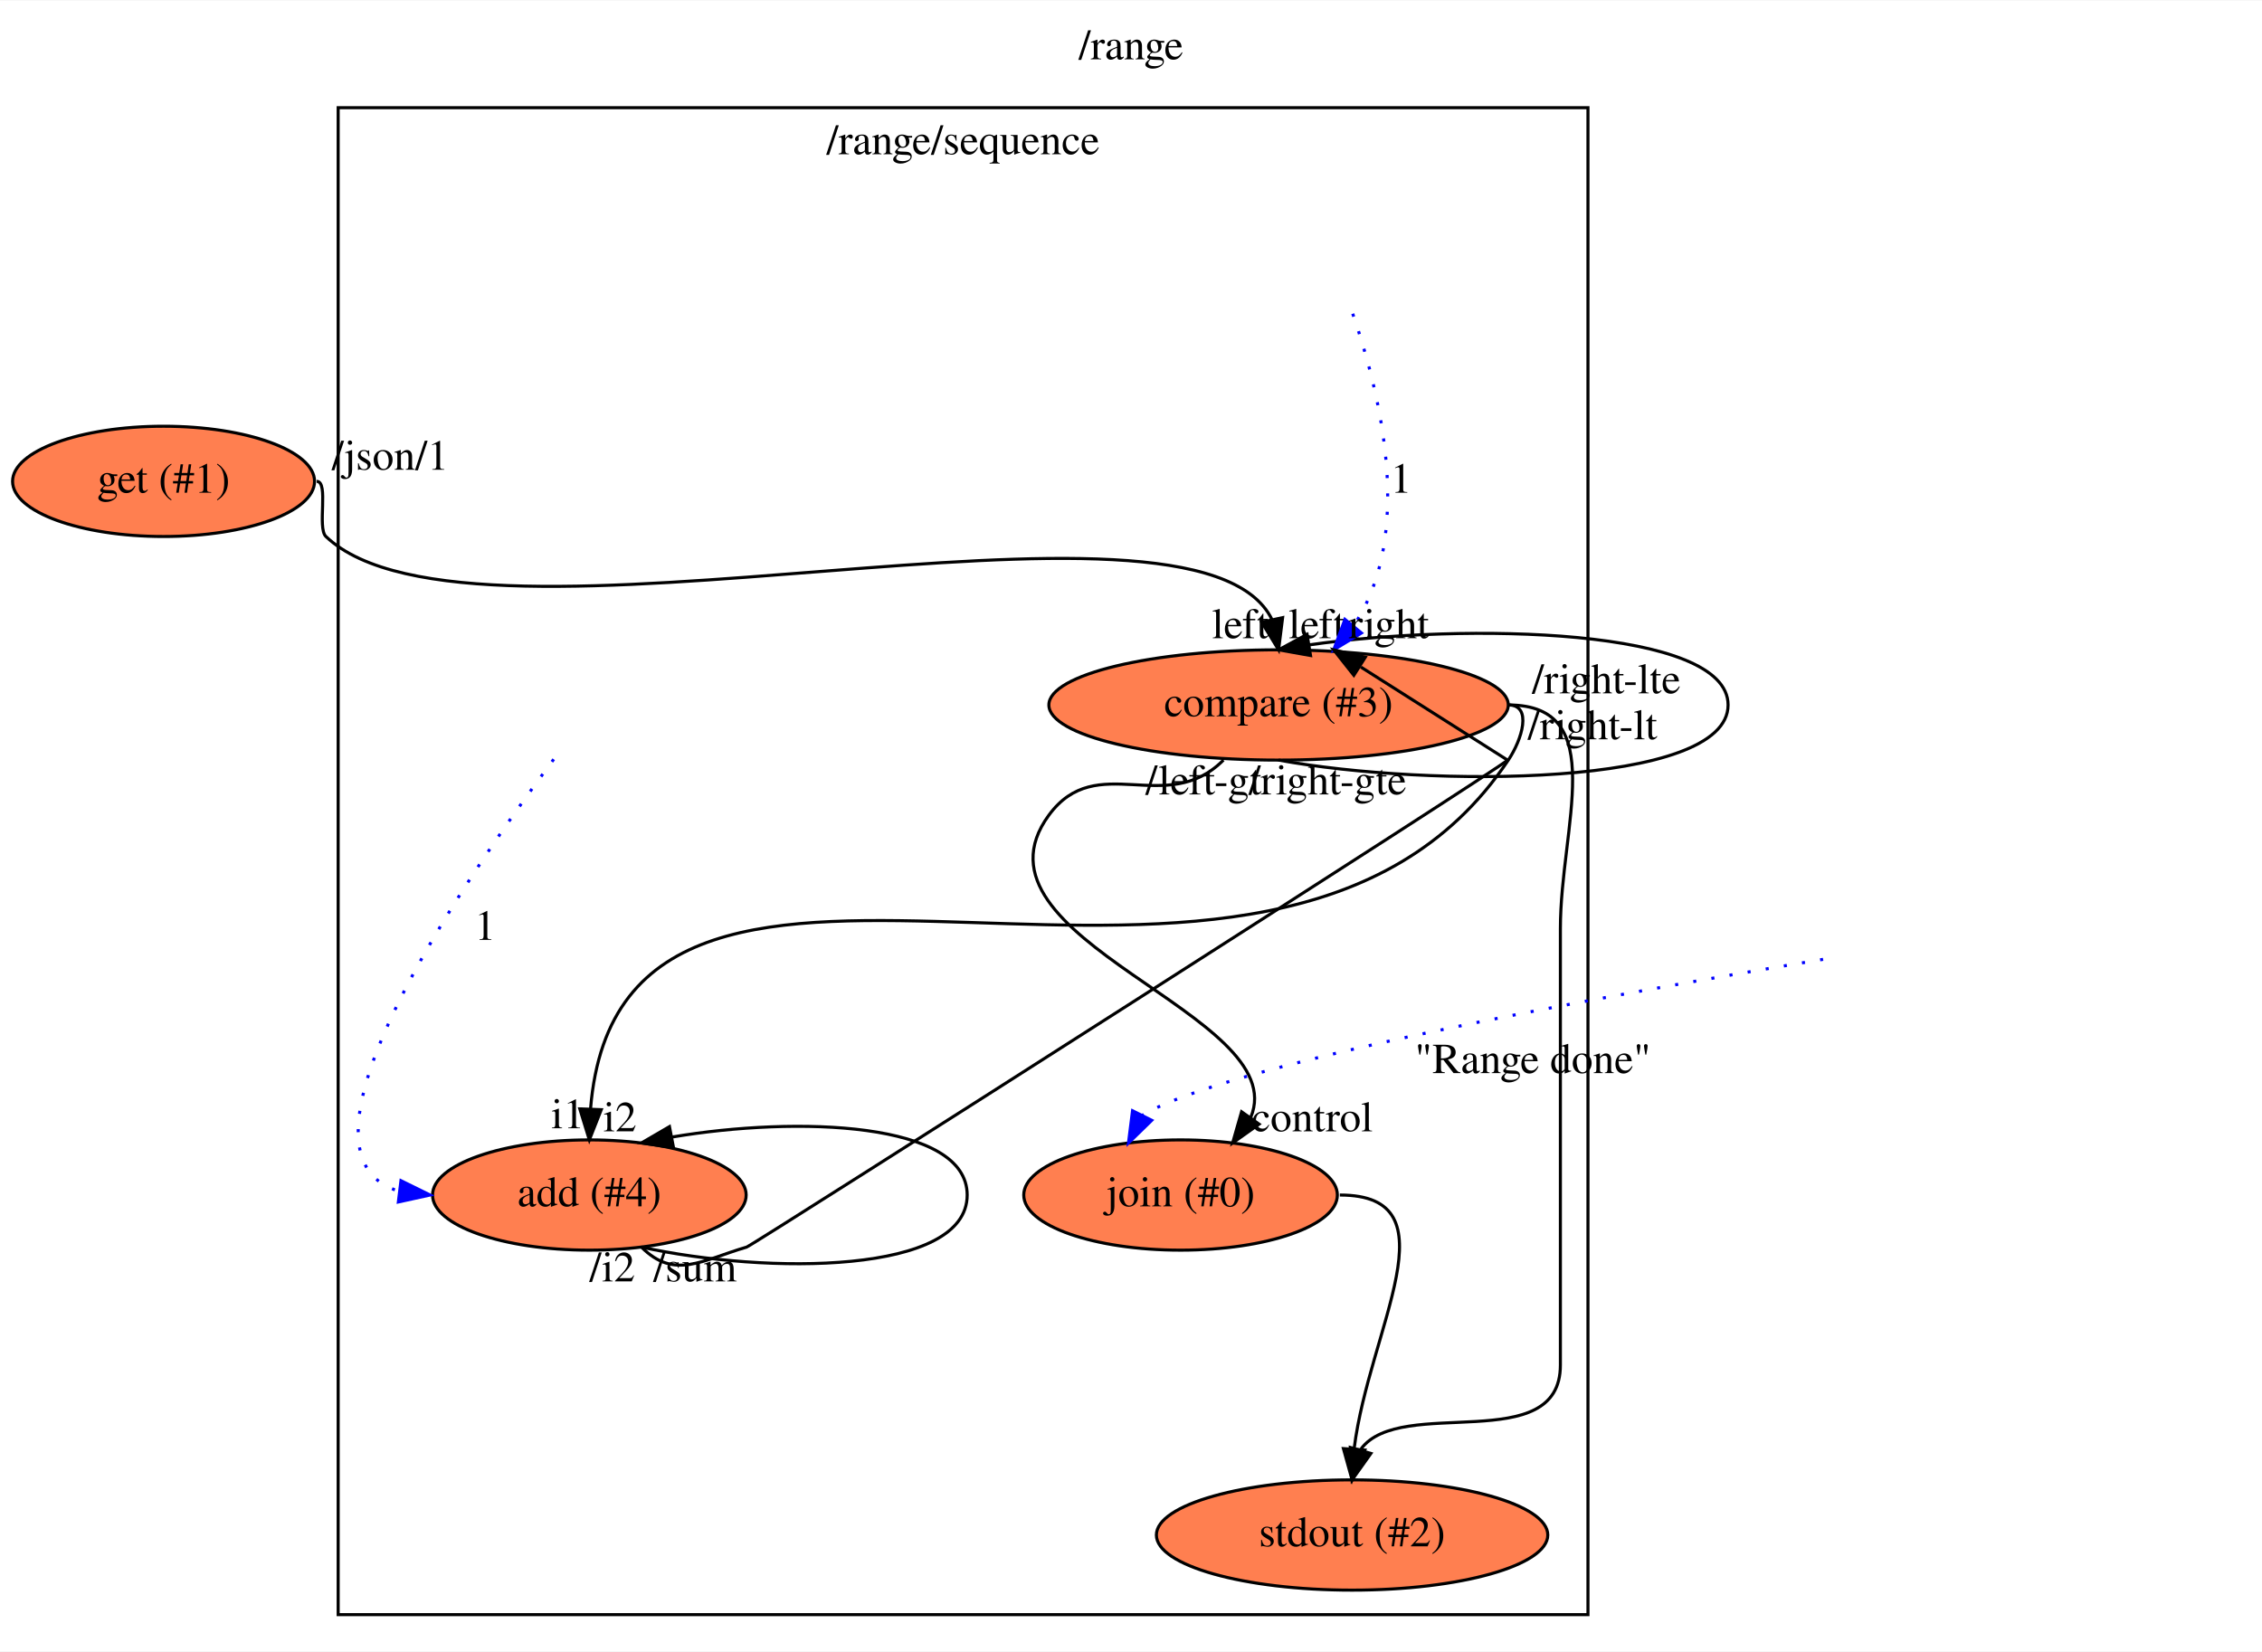
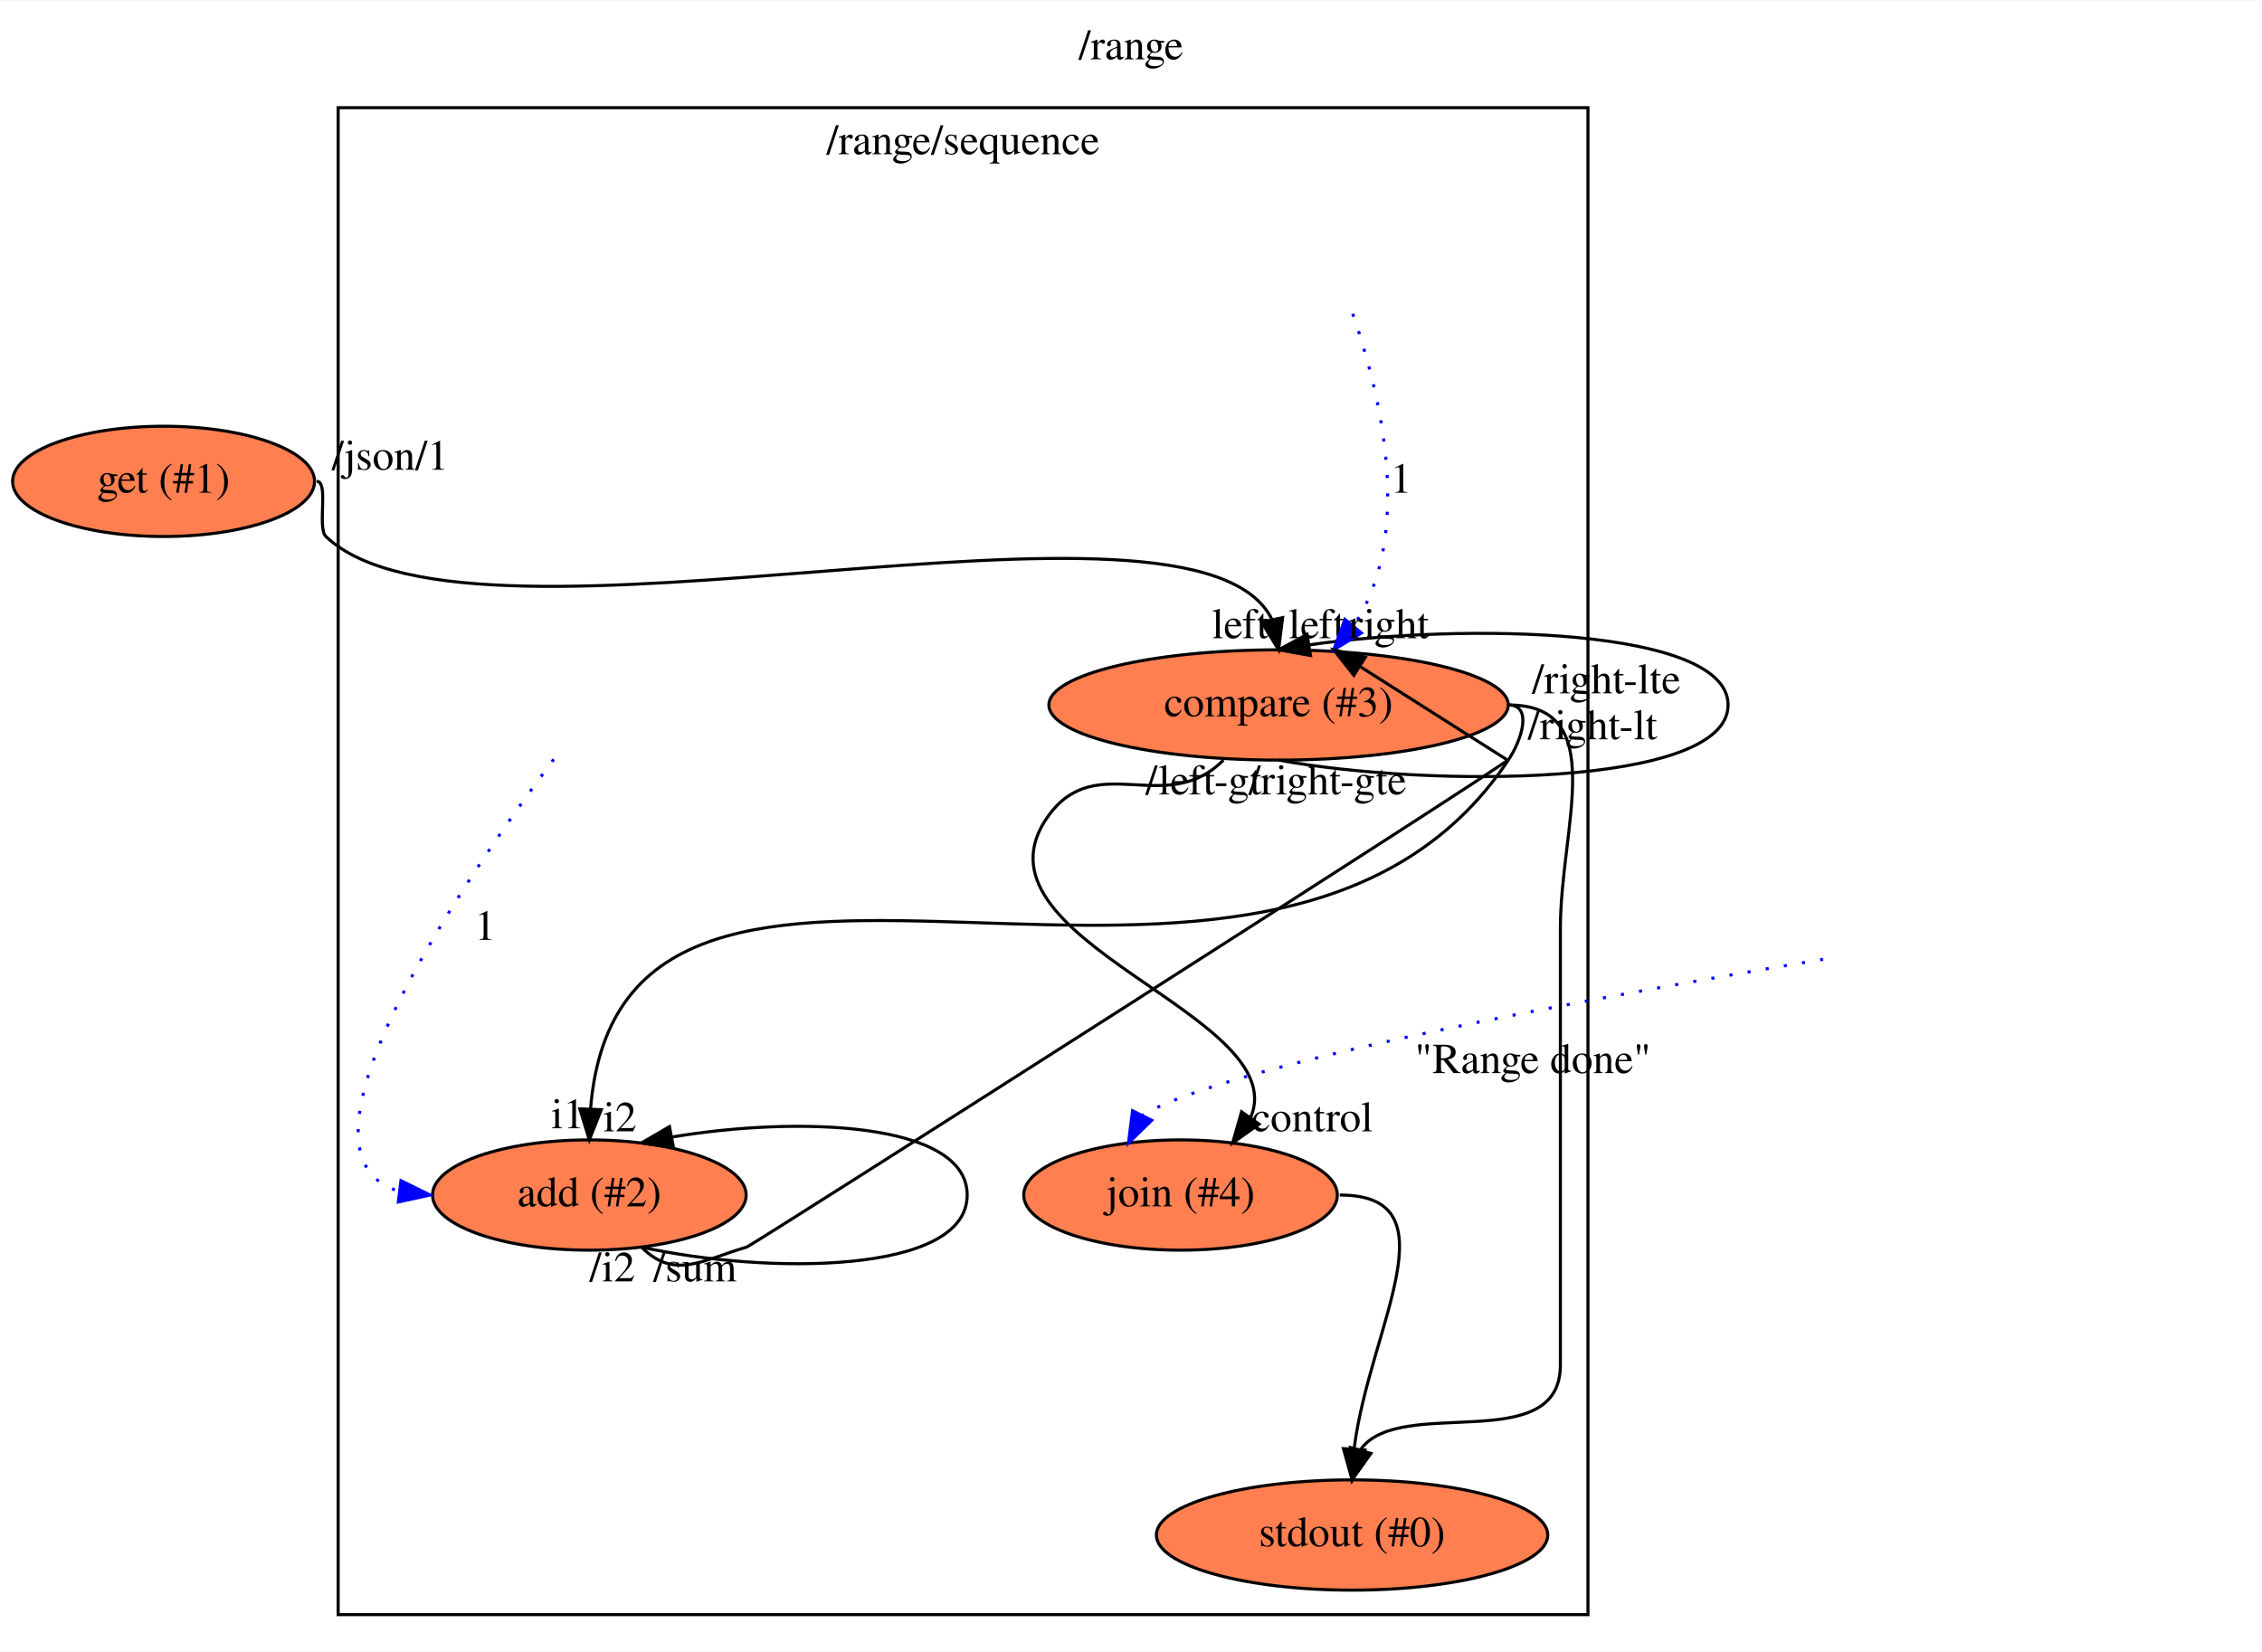
<svg xmlns="http://www.w3.org/2000/svg" xmlns:xlink="http://www.w3.org/1999/xlink" width="738pt" height="539pt" viewBox="0.00 0.00 738.44 539.00">
  <g id="graph0" class="graph" transform="scale(1 1) rotate(0) translate(4 535)">
    <polygon fill="#ffffff" stroke="transparent" points="-4,4 -4,-535 734.439,-535 734.439,4 -4,4" />
    <text text-anchor="middle" x="365.219" y="-515.8" font-family="Times,serif" font-size="14.00" fill="#000000">/range</text>
    <g id="clust1" class="cluster">
      <polygon fill="none" stroke="#000000" points="106.396,-8 106.396,-500 514.396,-500 514.396,-8 106.396,-8" />
      <text text-anchor="middle" x="310.396" y="-484.8" font-family="Times,serif" font-size="14.00" fill="#000000">/range/sequence</text>
    </g>
    <g id="node1" class="node">
      <g id="a_node1">
        <a xlink:href="file:///home/travis/build/andrewdavidmackenzie/flow/flowr/src/lib/flowruntime/args/get.html" xlink:title="get (#1)">
          <ellipse fill="#ff7f50" stroke="#000000" cx="49.396" cy="-378" rx="49.291" ry="18" />
          <text text-anchor="middle" x="49.396" y="-374.3" font-family="Times,serif" font-size="14.00" fill="#000000">get (#1)</text>
        </a>
      </g>
    </g>
    <g id="node2" class="node">
      <g id="a_node2">
        <a xlink:href="file:///home/travis/build/andrewdavidmackenzie/flow/flowstdlib/control/compare_switch/compare_switch.html" xlink:title="compare (#3)">
          <ellipse fill="#ff7f50" stroke="#000000" cx="413.396" cy="-305" rx="74.987" ry="18" />
          <text text-anchor="middle" x="413.396" y="-301.3" font-family="Times,serif" font-size="14.00" fill="#000000">compare (#3)</text>
        </a>
      </g>
    </g>
    <g id="edge1" class="edge">
      <path fill="none" stroke="#000000" d="M99.396,-378C103.451,-378 99.462,-362.8 102.396,-360 150.09,-314.484 386.49,-384.45 411.29,-332.798" />
      <polygon fill="#000000" stroke="#000000" points="414.716,-333.512 413.396,-323 407.873,-332.041 414.716,-333.512" />
      <text text-anchor="middle" x="400.896" y="-326.8" font-family="Times,serif" font-size="14.00" fill="#000000">left</text>
      <text text-anchor="middle" x="123.396" y="-381.8" font-family="Times,serif" font-size="14.00" fill="#000000">/json/1</text>
    </g>
    <g id="edge4" class="edge">
      <path fill="none" stroke="#000000" d="M413.396,-287C462.31,-278 560.139,-278 560.139,-305 560.139,-330.26 474.514,-331.888 423.424,-324.623" />
      <polygon fill="#000000" stroke="#000000" points="423.826,-321.143 413.396,-323 422.708,-328.053 423.826,-321.143" />
      <text text-anchor="middle" x="425.896" y="-326.8" font-family="Times,serif" font-size="14.00" fill="#000000">left</text>
      <text text-anchor="middle" x="388.896" y="-275.8" font-family="Times,serif" font-size="14.00" fill="#000000">/left-gt</text>
    </g>
    <g id="node4" class="node">
      <g id="a_node4">
-         <a xlink:href="file:///home/travis/build/andrewdavidmackenzie/flow/flowr/src/lib/flowruntime/stdio/stdout.html" xlink:title="stdout (#2)">
+         <a xlink:href="file:///home/travis/build/andrewdavidmackenzie/flow/flowr/src/lib/flowruntime/stdio/stdout.html" xlink:title="stdout (#0)">
          <ellipse fill="#ff7f50" stroke="#000000" cx="437.396" cy="-34" rx="63.889" ry="18" />
-           <text text-anchor="middle" x="437.396" y="-30.3" font-family="Times,serif" font-size="14.00" fill="#000000">stdout (#2)</text>
+           <text text-anchor="middle" x="437.396" y="-30.3" font-family="Times,serif" font-size="14.00" fill="#000000">stdout (#0)</text>
        </a>
      </g>
    </g>
    <g id="edge3" class="edge">
      <path fill="none" stroke="#000000" d="M488.396,-305C521.708,-305 505.396,-265.313 505.396,-232 505.396,-232 505.396,-232 505.396,-89.5 505.396,-59.301 453.333,-79.663 440.317,-62.105" />
      <polygon fill="#000000" stroke="#000000" points="443.536,-60.634 437.396,-52 436.811,-62.579 443.536,-60.634" />
      <text text-anchor="middle" x="520.396" y="-308.8" font-family="Times,serif" font-size="14.00" fill="#000000">/right-lte</text>
    </g>
    <g id="node5" class="node">
      <g id="a_node5">
-         <a xlink:href="file:///home/travis/build/andrewdavidmackenzie/flow/flowstdlib/math/add/add.html" xlink:title="add (#4)">
+         <a xlink:href="file:///home/travis/build/andrewdavidmackenzie/flow/flowstdlib/math/add/add.html" xlink:title="add (#2)">
          <ellipse fill="#ff7f50" stroke="#000000" cx="188.396" cy="-145" rx="51.191" ry="18" />
-           <text text-anchor="middle" x="188.396" y="-141.3" font-family="Times,serif" font-size="14.00" fill="#000000">add (#4)</text>
+           <text text-anchor="middle" x="188.396" y="-141.3" font-family="Times,serif" font-size="14.00" fill="#000000">add (#2)</text>
        </a>
      </g>
    </g>
    <g id="edge5" class="edge">
      <path fill="none" stroke="#000000" d="M488.396,-305C496.396,-305 492.843,-293.65 488.396,-287 410.154,-169.999 199.045,-300.583 188.783,-173.066" />
      <polygon fill="#000000" stroke="#000000" points="192.278,-172.858 188.396,-163 185.283,-173.127 192.278,-172.858" />
      <text text-anchor="middle" x="181.396" y="-166.8" font-family="Times,serif" font-size="14.00" fill="#000000">i1</text>
      <text text-anchor="middle" x="515.896" y="-293.8" font-family="Times,serif" font-size="14.00" fill="#000000">/right-lt</text>
    </g>
    <g id="node6" class="node">
      <g id="a_node6">
-         <a xlink:href="file:///home/travis/build/andrewdavidmackenzie/flow/flowstdlib/control/join/join.html" xlink:title="join (#0)">
+         <a xlink:href="file:///home/travis/build/andrewdavidmackenzie/flow/flowstdlib/control/join/join.html" xlink:title="join (#4)">
          <ellipse fill="#ff7f50" stroke="#000000" cx="381.396" cy="-145" rx="51.191" ry="18" />
-           <text text-anchor="middle" x="381.396" y="-141.3" font-family="Times,serif" font-size="14.00" fill="#000000">join (#0)</text>
+           <text text-anchor="middle" x="381.396" y="-141.3" font-family="Times,serif" font-size="14.00" fill="#000000">join (#4)</text>
        </a>
      </g>
    </g>
    <g id="edge6" class="edge">
      <path fill="none" stroke="#000000" d="M395.396,-287C376.61,-268.215 354.1,-290.428 338.396,-269 308.558,-228.288 418.433,-204.293 404.317,-170.365" />
      <polygon fill="#000000" stroke="#000000" points="407.03,-168.14 398.396,-162 401.317,-172.184 407.03,-168.14" />
      <text text-anchor="middle" x="424.396" y="-165.8" font-family="Times,serif" font-size="14.00" fill="#000000">control</text>
      <text text-anchor="middle" x="429.396" y="-275.8" font-family="Times,serif" font-size="14.00" fill="#000000">/right-gte</text>
    </g>
    <g id="edge2" class="edge">
      <path fill="none" stroke="#0000ff" stroke-dasharray="1,5" d="M437.608,-432.726C446.453,-407.208 457.964,-360.689 437.916,-330.921" />
      <polygon fill="#0000ff" stroke="#0000ff" points="440.453,-328.496 431.396,-323 435.049,-332.945 440.453,-328.496" />
      <text text-anchor="middle" x="453.396" y="-374.3" font-family="Times,serif" font-size="14.00" fill="#000000">1</text>
    </g>
    <g id="edge9" class="edge">
      <path fill="none" stroke="#000000" d="M205.396,-128C216.189,-117.206 225.091,-123.713 239.741,-128 241.707,-128.575 487.156,-285.203 488.139,-287 488.139,-287 456.221,-307.25 440.262,-317.375" />
      <polygon fill="#000000" stroke="#000000" points="437.965,-314.687 431.396,-323 441.715,-320.598 437.965,-314.687" />
      <text text-anchor="middle" x="449.396" y="-326.8" font-family="Times,serif" font-size="14.00" fill="#000000">right</text>
      <text text-anchor="middle" x="222.896" y="-116.8" font-family="Times,serif" font-size="14.00" fill="#000000">/sum</text>
    </g>
    <g id="edge8" class="edge">
      <path fill="none" stroke="#000000" d="M205.396,-128C246.511,-119 311.741,-119 311.741,-145 311.741,-168.969 256.305,-170.841 215.431,-163.936" />
      <polygon fill="#000000" stroke="#000000" points="215.878,-160.458 205.396,-162 214.551,-167.331 215.878,-160.458" />
      <text text-anchor="middle" x="198.396" y="-165.8" font-family="Times,serif" font-size="14.00" fill="#000000">i2</text>
      <text text-anchor="middle" x="195.896" y="-116.8" font-family="Times,serif" font-size="14.00" fill="#000000">/i2</text>
    </g>
    <g id="edge11" class="edge">
      <path fill="none" stroke="#000000" d="M433.396,-145C471.373,-145 442.997,-101.494 438.086,-62.354" />
      <polygon fill="#000000" stroke="#000000" points="441.553,-61.745 437.396,-52 434.569,-62.211 441.553,-61.745" />
    </g>
    <g id="edge7" class="edge">
      <path fill="none" stroke="#0000ff" stroke-dasharray="1,5" d="M176.758,-287.266C147.71,-248.293 85.597,-157.724 126.443,-146.211" />
      <polygon fill="#0000ff" stroke="#0000ff" points="126.892,-149.682 136.396,-145 126.046,-142.734 126.892,-149.682" />
      <text text-anchor="middle" x="154.396" y="-228.3" font-family="Times,serif" font-size="14.00" fill="#000000">1</text>
    </g>
    <g id="edge10" class="edge">
      <path fill="none" stroke="#0000ff" stroke-dasharray="1,5" d="M591.161,-221.95C515.721,-209.399 396.317,-187.568 368.889,-171.021" />
      <polygon fill="#0000ff" stroke="#0000ff" points="371.987,-169.391 364.396,-162 365.721,-172.512 371.987,-169.391" />
      <text text-anchor="middle" x="496.396" y="-184.8" font-family="Times,serif" font-size="14.00" fill="#000000">"Range done"</text>
    </g>
  </g>
</svg>
